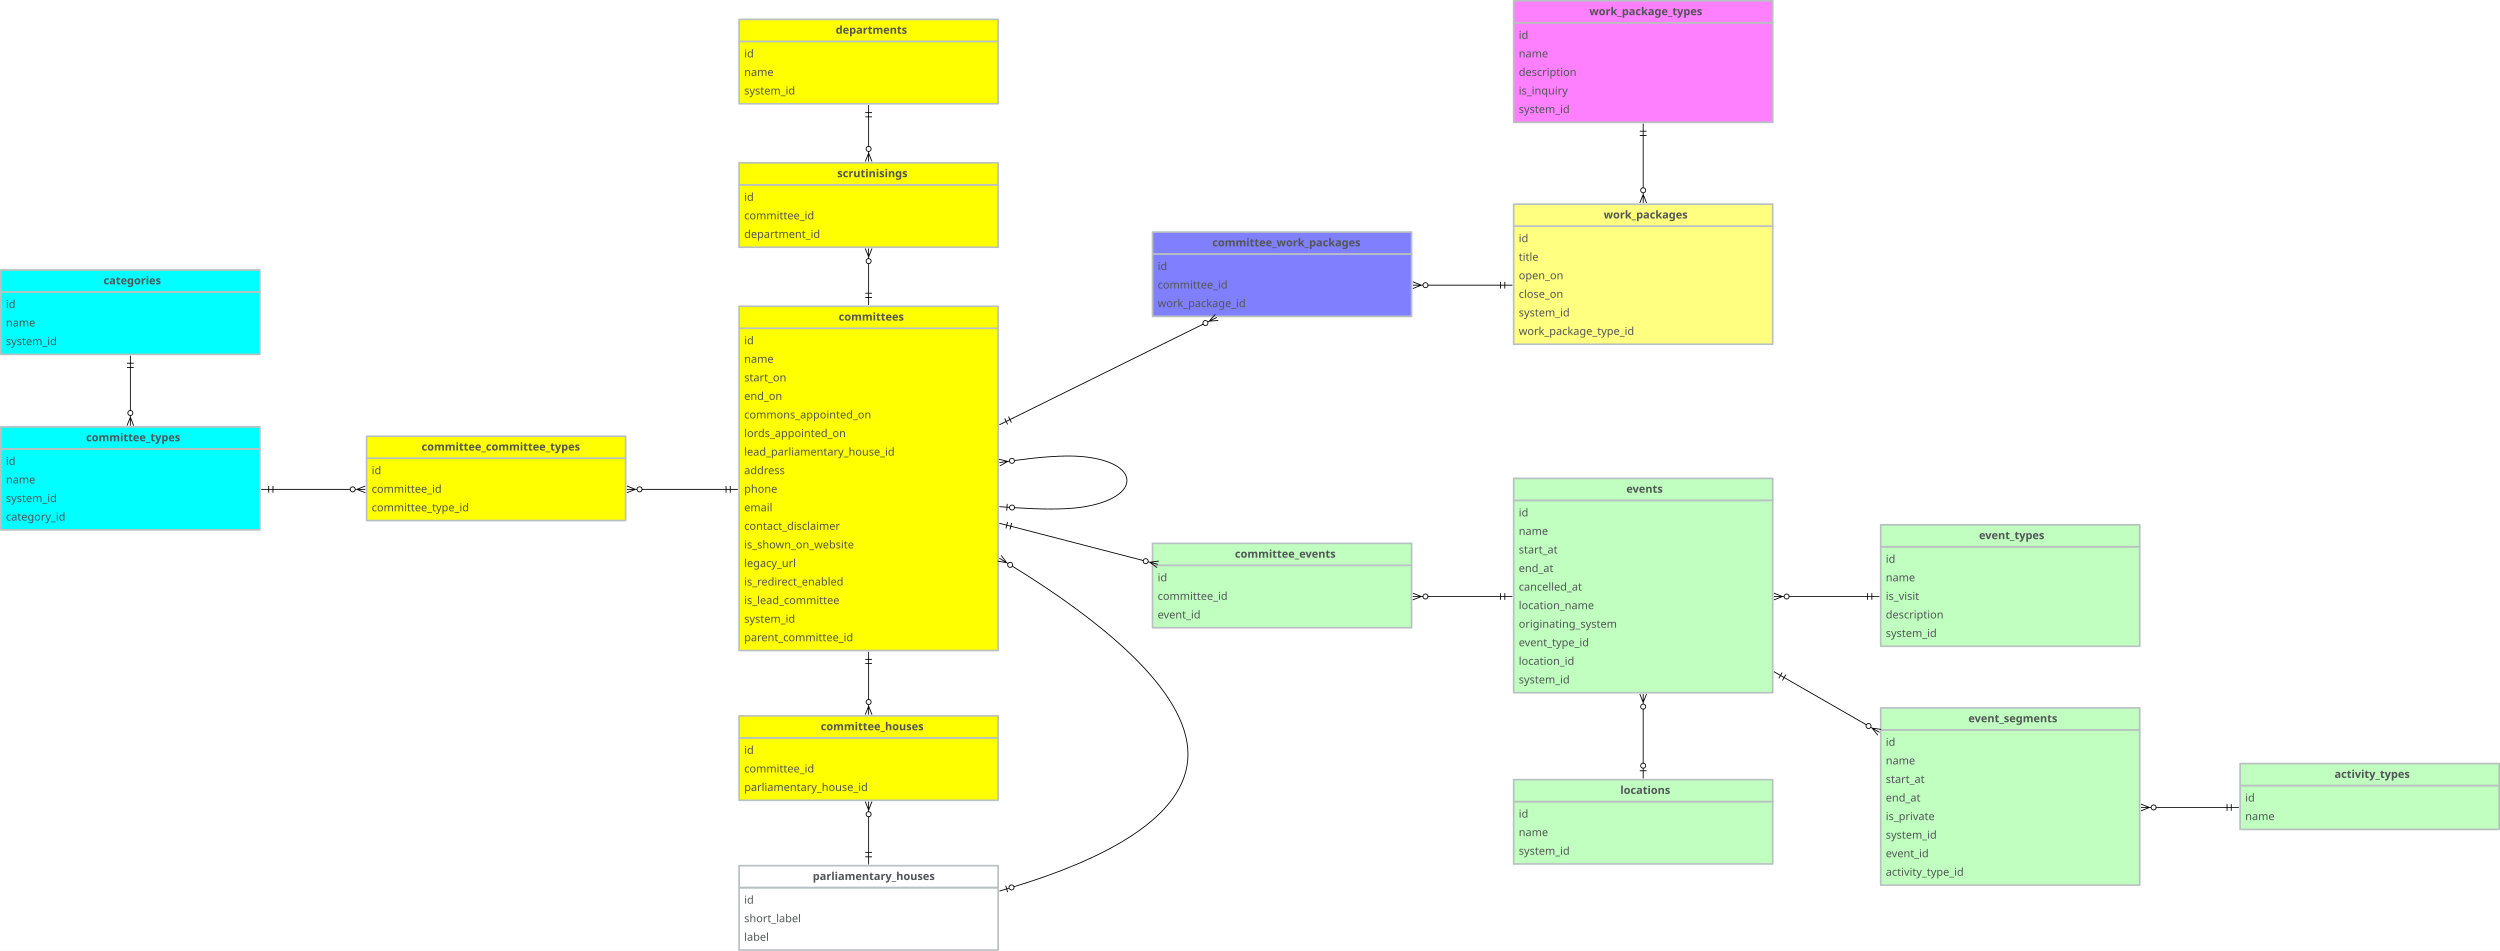
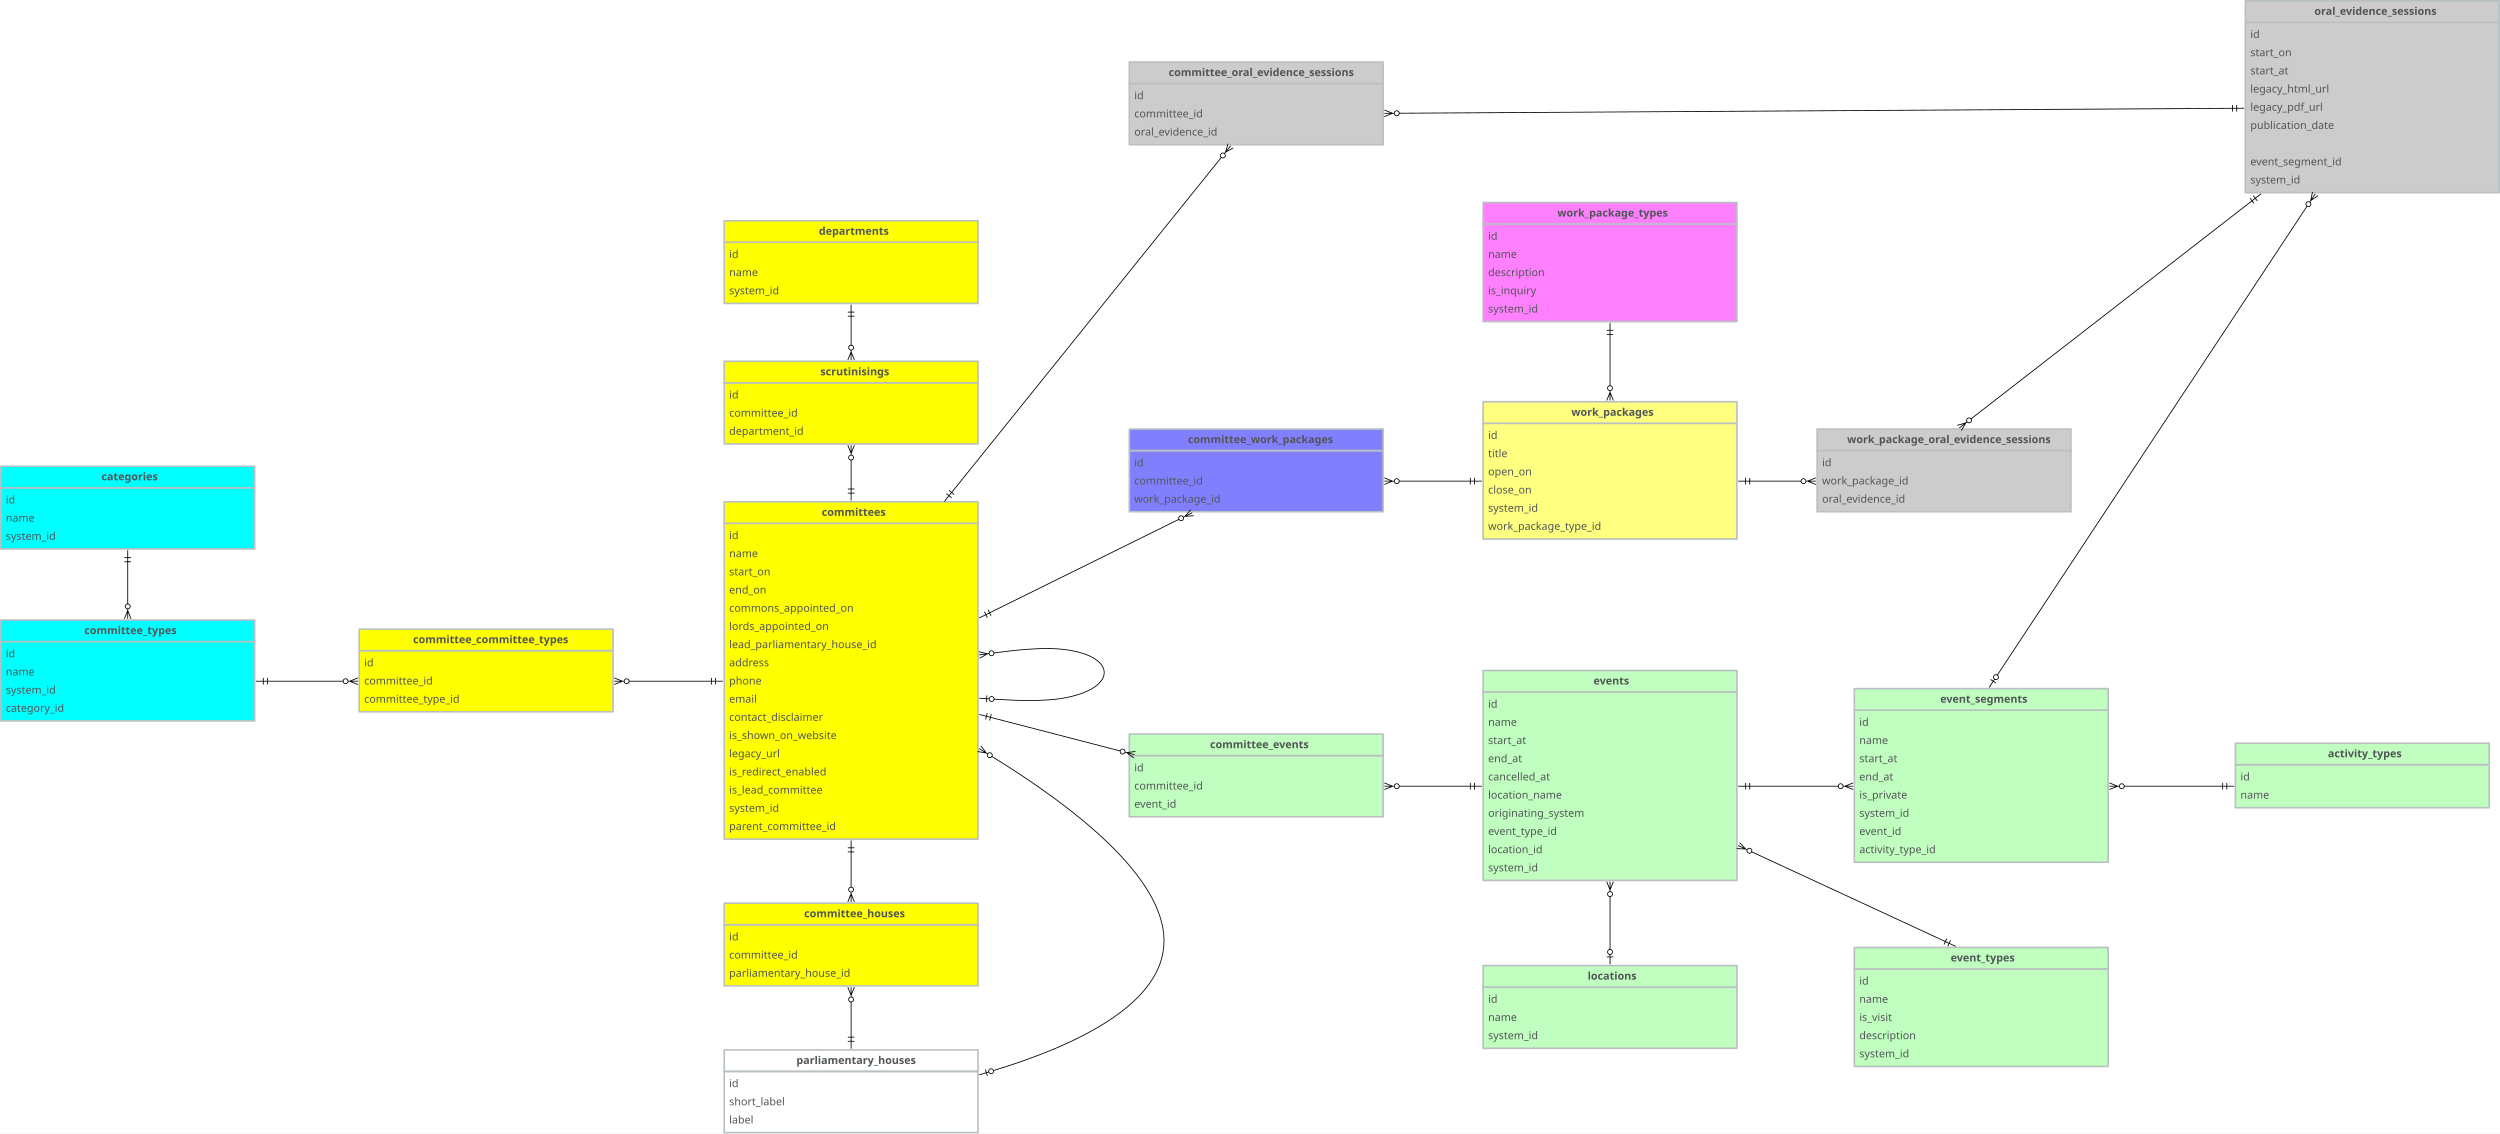
- <svg xmlns="http://www.w3.org/2000/svg" version="1.1" viewBox="36 -214 2963 1127" width="2963" height="1127">
+ <svg xmlns="http://www.w3.org/2000/svg" version="1.1" viewBox="36 -458 3024 1371" width="3024" height="1371">
  <defs>
    <marker orient="auto" overflow="visible" markerUnits="strokeWidth" id="CrowBall_Marker" stroke-linejoin="miter" stroke-miterlimit="10" viewBox="-1 -5 20 10" markerWidth="20" markerHeight="10" color="black">
      <g>
        <path d="M 18 0 L 6 0 M 18 4 L 8 0 L 18 -4 M .879 2.121 C -.293 .95 -.293 -.95 .879 -2.121 C 2.05 -3.293 3.95 -3.293 5.121 -2.121 C 6.293 -.95 6.293 .95 5.121 2.121 C 3.95 3.293 2.05 3.293 .879 2.121" fill="none" stroke="currentColor" stroke-width="1" />
      </g>
    </marker>
    <marker orient="auto" overflow="visible" markerUnits="strokeWidth" id="DoubleBar_Marker" stroke-linejoin="miter" stroke-miterlimit="10" viewBox="-15 -5 16 10" markerWidth="16" markerHeight="10" color="black">
      <g>
        <path d="M -14 0 L 0 0 M -5 -4 L -5 4 M 0 -4 L 0 4" fill="none" stroke="currentColor" stroke-width="1" />
      </g>
    </marker>
    <marker orient="auto" overflow="visible" markerUnits="strokeWidth" id="BarBall_Marker" stroke-linejoin="miter" stroke-miterlimit="10" viewBox="-19 -5 20 10" markerWidth="20" markerHeight="10" color="black">
      <g>
        <path d="M -18 0 L -6 0 M -9 -4 L -9 4 M -.879 -2.121 C .293 -.95 .293 .95 -.879 2.121 C -2.05 3.293 -3.95 3.293 -5.121 2.121 C -6.293 .95 -6.293 -.95 -5.121 -2.121 C -3.95 -3.293 -2.05 -3.293 -.879 -2.121" fill="none" stroke="currentColor" stroke-width="1" />
      </g>
    </marker>
  </defs>
-   <g id="Canvas_1" stroke-opacity="1" fill="none" stroke-dasharray="none" fill-opacity="1" stroke="none">
-     <rect fill="white" x="36" y="-214" width="2963" height="1127" />
+   <g id="Canvas_1" stroke-opacity="1" fill-opacity="1" stroke-dasharray="none" fill="none" stroke="none">
+     <rect fill="white" x="36" y="-458" width="3024" height="1371" />
    <g id="Canvas_1_Layer_1">
      <g id="Group_2">
        <g id="Graphic_4">
          <rect x="37" y="132" width="307" height="74" fill="aqua" />
          <rect x="37" y="132" width="307" height="74" stroke="#b9c0c1" stroke-linecap="round" stroke-linejoin="round" stroke-width="2" />
          <text transform="translate(43 138)" fill="#515556">
            <tspan font-family="Avenir" font-size="13" fill="#515556" x="0" y="13">id</tspan>
            <tspan font-family="Avenir" font-size="13" fill="#515556" x="0" y="35">name</tspan>
            <tspan font-family="Avenir" font-size="13" fill="#515556" x="0" y="57">system_id</tspan>
          </text>
        </g>
        <g id="Graphic_3">
          <rect x="37" y="106" width="307" height="26" fill="aqua" />
          <rect x="37" y="106" width="307" height="26" stroke="#b9c0c1" stroke-linecap="round" stroke-linejoin="round" stroke-width="2" />
          <text transform="translate(43 110)" fill="#515556">
            <tspan font-family="Avenir" font-weight="bold" font-size="13" fill="#515556" x="115.722" y="13">categories</tspan>
          </text>
        </g>
      </g>
      <g id="Group_5">
        <g id="Graphic_7">
          <rect x="37" y="318" width="307" height="96" fill="aqua" />
          <rect x="37" y="318" width="307" height="96" stroke="#b9c0c1" stroke-linecap="round" stroke-linejoin="round" stroke-width="2" />
          <text transform="translate(43 324)" fill="#515556">
            <tspan font-family="Avenir" font-size="13" fill="#515556" x="0" y="13">id</tspan>
            <tspan font-family="Avenir" font-size="13" fill="#515556" x="0" y="35">name</tspan>
            <tspan font-family="Avenir" font-size="13" fill="#515556" x="0" y="57">system_id</tspan>
            <tspan font-family="Avenir" font-size="13" fill="#515556" x="0" y="79">category_id</tspan>
          </text>
        </g>
        <g id="Graphic_6">
          <rect x="37" y="292" width="307" height="26" fill="aqua" />
          <rect x="37" y="292" width="307" height="26" stroke="#b9c0c1" stroke-linecap="round" stroke-linejoin="round" stroke-width="2" />
          <text transform="translate(43 296)" fill="#515556">
            <tspan font-family="Avenir" font-weight="bold" font-size="13" fill="#515556" x="95.013" y="13">committee_types</tspan>
          </text>
        </g>
      </g>
      <g id="Line_8">
        <line x1="190.5" y1="221.5" x2="190.5" y2="272.5" marker-end="url(#CrowBall_Marker)" marker-start="url(#DoubleBar_Marker)" stroke="black" stroke-linecap="round" stroke-linejoin="round" stroke-width="1" />
      </g>
      <g id="Group_9">
        <g id="Graphic_11">
          <rect x="470.5" y="329" width="307" height="74" fill="yellow" />
          <rect x="470.5" y="329" width="307" height="74" stroke="#b9c0c1" stroke-linecap="round" stroke-linejoin="round" stroke-width="2" />
          <text transform="translate(476.5 335)" fill="#515556">
            <tspan font-family="Avenir" font-size="13" fill="#515556" x="0" y="13">id</tspan>
            <tspan font-family="Avenir" font-size="13" fill="#515556" x="0" y="35">committee_id</tspan>
            <tspan font-family="Avenir" font-size="13" fill="#515556" x="0" y="57">committee_type_id</tspan>
          </text>
        </g>
        <g id="Graphic_10">
          <rect x="470.5" y="303" width="307" height="26" fill="yellow" />
          <rect x="470.5" y="303" width="307" height="26" stroke="#b9c0c1" stroke-linecap="round" stroke-linejoin="round" stroke-width="2" />
          <text transform="translate(476.5 307)" fill="#515556">
            <tspan font-family="Avenir" font-weight="bold" font-size="13" fill="#515556" x="59.139" y="13">committee_committee_types</tspan>
          </text>
        </g>
      </g>
      <g id="Line_12">
        <line x1="359.5" y1="366" x2="451" y2="366" marker-end="url(#CrowBall_Marker)" marker-start="url(#DoubleBar_Marker)" stroke="black" stroke-linecap="round" stroke-linejoin="round" stroke-width="1" />
      </g>
      <g id="Group_13">
        <g id="Graphic_15">
          <rect x="912" y="175" width="307" height="382" fill="yellow" />
          <rect x="912" y="175" width="307" height="382" stroke="#b9c0c1" stroke-linecap="round" stroke-linejoin="round" stroke-width="2" />
          <text transform="translate(918 181)" fill="#515556">
            <tspan font-family="Avenir" font-size="13" fill="#515556" x="0" y="13">id</tspan>
            <tspan font-family="Avenir" font-size="13" fill="#515556" x="0" y="35">name</tspan>
            <tspan font-family="Avenir" font-size="13" fill="#515556" x="0" y="57">start_on</tspan>
            <tspan font-family="Avenir" font-size="13" fill="#515556" x="0" y="79">end_on</tspan>
            <tspan font-family="Avenir" font-size="13" fill="#515556" x="0" y="101">commons_appointed_on</tspan>
            <tspan font-family="Avenir" font-size="13" fill="#515556" x="0" y="123">lords_appointed_on</tspan>
            <tspan font-family="Avenir" font-size="13" fill="#515556" x="0" y="145">lead_parliamentary_house_id</tspan>
            <tspan font-family="Avenir" font-size="13" fill="#515556" x="0" y="167">address</tspan>
            <tspan font-family="Avenir" font-size="13" fill="#515556" x="0" y="189">phone</tspan>
            <tspan font-family="Avenir" font-size="13" fill="#515556" x="0" y="211">email</tspan>
            <tspan font-family="Avenir" font-size="13" fill="#515556" x="0" y="233">contact_disclaimer</tspan>
            <tspan font-family="Avenir" font-size="13" fill="#515556" x="0" y="255">is_shown_on_website</tspan>
            <tspan font-family="Avenir" font-size="13" fill="#515556" x="0" y="277">legacy_url</tspan>
            <tspan font-family="Avenir" font-size="13" fill="#515556" x="0" y="299">is_redirect_enabled</tspan>
            <tspan font-family="Avenir" font-size="13" fill="#515556" x="0" y="321">is_lead_committee</tspan>
            <tspan font-family="Avenir" font-size="13" fill="#515556" x="0" y="343">system_id</tspan>
            <tspan font-family="Avenir" font-size="13" fill="#515556" x="0" y="365">parent_committee_id</tspan>
          </text>
        </g>
        <g id="Graphic_14">
          <rect x="912" y="149" width="307" height="26" fill="yellow" />
          <rect x="912" y="149" width="307" height="26" stroke="#b9c0c1" stroke-linecap="round" stroke-linejoin="round" stroke-width="2" />
          <text transform="translate(918 153)" fill="#515556">
            <tspan font-family="Avenir" font-weight="bold" font-size="13" fill="#515556" x="111.99" y="13">committees</tspan>
          </text>
        </g>
      </g>
      <g id="Line_16">
        <line x1="896.5" y1="366" x2="797" y2="366" marker-end="url(#CrowBall_Marker)" marker-start="url(#DoubleBar_Marker)" stroke="black" stroke-linecap="round" stroke-linejoin="round" stroke-width="1" />
      </g>
      <g id="Line_17">
        <path d="M 1238.456 387.727 C 1269.764 389.802 1298.83 390.128 1319 387 C 1390.251 375.951 1388.818 332.949 1317 327 C 1297.043 325.347 1268.757 327.624 1238.311 331.775" marker-end="url(#CrowBall_Marker)" marker-start="url(#BarBall_Marker)" stroke="black" stroke-linecap="round" stroke-linejoin="round" stroke-width="1" />
      </g>
      <g id="Group_18">
        <g id="Graphic_20">
          <rect x="912" y="5" width="307" height="74" fill="yellow" />
          <rect x="912" y="5" width="307" height="74" stroke="#b9c0c1" stroke-linecap="round" stroke-linejoin="round" stroke-width="2" />
          <text transform="translate(918 11)" fill="#515556">
            <tspan font-family="Avenir" font-size="13" fill="#515556" x="0" y="13">id</tspan>
            <tspan font-family="Avenir" font-size="13" fill="#515556" x="0" y="35">committee_id</tspan>
            <tspan font-family="Avenir" font-size="13" fill="#515556" x="0" y="57">department_id</tspan>
          </text>
        </g>
        <g id="Graphic_19">
          <rect x="912" y="-21" width="307" height="26" fill="yellow" />
          <rect x="912" y="-21" width="307" height="26" stroke="#b9c0c1" stroke-linecap="round" stroke-linejoin="round" stroke-width="2" />
          <text transform="translate(918 -17)" fill="#515556">
            <tspan font-family="Avenir" font-weight="bold" font-size="13" fill="#515556" x="110.287" y="13">scrutinisings</tspan>
          </text>
        </g>
      </g>
      <g id="Line_21">
        <line x1="1065.5" y1="133.5" x2="1065.5" y2="98.5" marker-end="url(#CrowBall_Marker)" marker-start="url(#DoubleBar_Marker)" stroke="black" stroke-linecap="round" stroke-linejoin="round" stroke-width="1" />
      </g>
      <g id="Group_22">
        <g id="Graphic_24">
          <rect x="912" y="-165" width="307" height="74" fill="yellow" />
          <rect x="912" y="-165" width="307" height="74" stroke="#b9c0c1" stroke-linecap="round" stroke-linejoin="round" stroke-width="2" />
          <text transform="translate(918 -159)" fill="#515556">
            <tspan font-family="Avenir" font-size="13" fill="#515556" x="0" y="13">id</tspan>
            <tspan font-family="Avenir" font-size="13" fill="#515556" x="0" y="35">name</tspan>
            <tspan font-family="Avenir" font-size="13" fill="#515556" x="0" y="57">system_id</tspan>
          </text>
        </g>
        <g id="Graphic_23">
          <rect x="912" y="-191" width="307" height="26" fill="yellow" />
          <rect x="912" y="-191" width="307" height="26" stroke="#b9c0c1" stroke-linecap="round" stroke-linejoin="round" stroke-width="2" />
          <text transform="translate(918 -187)" fill="#515556">
            <tspan font-family="Avenir" font-weight="bold" font-size="13" fill="#515556" x="108.5" y="13">departments</tspan>
          </text>
        </g>
      </g>
      <g id="Line_25">
        <line x1="1065.5" y1="-75.5" x2="1065.5" y2="-40.5" marker-end="url(#CrowBall_Marker)" marker-start="url(#DoubleBar_Marker)" stroke="black" stroke-linecap="round" stroke-linejoin="round" stroke-width="1" />
      </g>
      <g id="Group_26">
        <g id="Graphic_28">
          <rect x="912" y="660.5" width="307" height="74" fill="yellow" />
          <rect x="912" y="660.5" width="307" height="74" stroke="#b9c0c1" stroke-linecap="round" stroke-linejoin="round" stroke-width="2" />
          <text transform="translate(918 666.5)" fill="#515556">
            <tspan font-family="Avenir" font-size="13" fill="#515556" x="0" y="13">id</tspan>
            <tspan font-family="Avenir" font-size="13" fill="#515556" x="0" y="35">committee_id</tspan>
            <tspan font-family="Avenir" font-size="13" fill="#515556" x="0" y="57">parliamentary_house_id</tspan>
          </text>
        </g>
        <g id="Graphic_27">
          <rect x="912" y="634.5" width="307" height="26" fill="yellow" />
          <rect x="912" y="634.5" width="307" height="26" stroke="#b9c0c1" stroke-linecap="round" stroke-linejoin="round" stroke-width="2" />
          <text transform="translate(918 638.5)" fill="#515556">
            <tspan font-family="Avenir" font-weight="bold" font-size="13" fill="#515556" x="90.697" y="13">committee_houses</tspan>
          </text>
        </g>
      </g>
      <g id="Group_29">
        <g id="Graphic_31">
          <rect x="912" y="838" width="307" height="74" stroke="#b9c0c1" stroke-linecap="round" stroke-linejoin="round" stroke-width="2" />
          <text transform="translate(918 844)" fill="#515556">
            <tspan font-family="Avenir" font-size="13" fill="#515556" x="0" y="13">id</tspan>
            <tspan font-family="Avenir" font-size="13" fill="#515556" x="0" y="35">short_label</tspan>
            <tspan font-family="Avenir" font-size="13" fill="#515556" x="0" y="57">label</tspan>
          </text>
        </g>
        <g id="Graphic_30">
          <rect x="912" y="812" width="307" height="26" stroke="#b9c0c1" stroke-linecap="round" stroke-linejoin="round" stroke-width="2" />
          <text transform="translate(918 816)" fill="#515556">
            <tspan font-family="Avenir" font-weight="bold" font-size="13" fill="#515556" x="81.291" y="13">parliamentary_houses</tspan>
          </text>
        </g>
      </g>
      <g id="Line_32">
        <line x1="1065.5" y1="572.5" x2="1065.5" y2="615" marker-end="url(#CrowBall_Marker)" marker-start="url(#DoubleBar_Marker)" stroke="black" stroke-linecap="round" stroke-linejoin="round" stroke-width="1" />
      </g>
      <g id="Line_33">
        <line x1="1065.5" y1="796.5" x2="1065.5" y2="754" marker-end="url(#CrowBall_Marker)" marker-start="url(#DoubleBar_Marker)" stroke="black" stroke-linecap="round" stroke-linejoin="round" stroke-width="1" />
      </g>
      <g id="Line_35">
        <path d="M 1237.746 836.91 C 1337.685 806.615 1444 756.425 1444 680 C 1444 603.085 1336.316 518.887 1235.823 457.058" marker-end="url(#CrowBall_Marker)" marker-start="url(#BarBall_Marker)" stroke="black" stroke-linecap="round" stroke-linejoin="round" stroke-width="1" />
      </g>
      <g id="Group_36">
        <g id="Graphic_38">
          <rect x="1830" y="-187" width="307" height="118" fill="#ff80ff" />
          <rect x="1830" y="-187" width="307" height="118" stroke="#b9c0c1" stroke-linecap="round" stroke-linejoin="round" stroke-width="2" />
          <text transform="translate(1836 -181)" fill="#515556">
            <tspan font-family="Avenir" font-size="13" fill="#515556" x="0" y="13">id</tspan>
            <tspan font-family="Avenir" font-size="13" fill="#515556" x="0" y="35">name</tspan>
            <tspan font-family="Avenir" font-size="13" fill="#515556" x="0" y="57">description</tspan>
            <tspan font-family="Avenir" font-size="13" fill="#515556" x="0" y="79">is_inquiry</tspan>
            <tspan font-family="Avenir" font-size="13" fill="#515556" x="0" y="101">system_id</tspan>
          </text>
        </g>
        <g id="Graphic_37">
          <rect x="1830" y="-213" width="307" height="26" fill="#ff80ff" />
          <rect x="1830" y="-213" width="307" height="26" stroke="#b9c0c1" stroke-linecap="round" stroke-linejoin="round" stroke-width="2" />
          <text transform="translate(1836 -209)" fill="#515556">
            <tspan font-family="Avenir" font-weight="bold" font-size="13" fill="#515556" x="83.703" y="13">work_package_types</tspan>
          </text>
        </g>
      </g>
      <g id="Group_39">
        <g id="Graphic_41">
          <rect x="1830" y="54" width="307" height="140" fill="#ffff80" />
          <rect x="1830" y="54" width="307" height="140" stroke="#b9c0c1" stroke-linecap="round" stroke-linejoin="round" stroke-width="2" />
          <text transform="translate(1836 60)" fill="#515556">
            <tspan font-family="Avenir" font-size="13" fill="#515556" x="0" y="13">id</tspan>
            <tspan font-family="Avenir" font-size="13" fill="#515556" x="0" y="35">title</tspan>
            <tspan font-family="Avenir" font-size="13" fill="#515556" x="0" y="57">open_on</tspan>
            <tspan font-family="Avenir" font-size="13" fill="#515556" x="0" y="79">close_on</tspan>
            <tspan font-family="Avenir" font-size="13" fill="#515556" x="0" y="101">system_id</tspan>
            <tspan font-family="Avenir" font-size="13" fill="#515556" x="0" y="123">work_package_type_id</tspan>
          </text>
        </g>
        <g id="Graphic_40">
          <rect x="1830" y="28" width="307" height="26" fill="#ffff80" />
          <rect x="1830" y="28" width="307" height="26" stroke="#b9c0c1" stroke-linecap="round" stroke-linejoin="round" stroke-width="2" />
          <text transform="translate(1836 32)" fill="#515556">
            <tspan font-family="Avenir" font-weight="bold" font-size="13" fill="#515556" x="100.68" y="13">work_packages</tspan>
          </text>
        </g>
      </g>
      <g id="Line_42">
        <line x1="1983.5" y1="-53.5" x2="1983.5" y2="8.5" marker-end="url(#CrowBall_Marker)" marker-start="url(#DoubleBar_Marker)" stroke="black" stroke-linecap="round" stroke-linejoin="round" stroke-width="1" />
      </g>
      <g id="Group_43">
        <g id="Graphic_45">
          <rect x="1402" y="87" width="307" height="74" fill="#8080ff" />
          <rect x="1402" y="87" width="307" height="74" stroke="#b9c0c1" stroke-linecap="round" stroke-linejoin="round" stroke-width="2" />
          <text transform="translate(1408 93)" fill="#515556">
            <tspan font-family="Avenir" font-size="13" fill="#515556" x="0" y="13">id</tspan>
            <tspan font-family="Avenir" font-size="13" fill="#515556" x="0" y="35">committee_id</tspan>
            <tspan font-family="Avenir" font-size="13" fill="#515556" x="0" y="57">work_package_id</tspan>
          </text>
        </g>
        <g id="Graphic_44">
          <rect x="1402" y="61" width="307" height="26" fill="#8080ff" />
          <rect x="1402" y="61" width="307" height="26" stroke="#b9c0c1" stroke-linecap="round" stroke-linejoin="round" stroke-width="2" />
          <text transform="translate(1408 65)" fill="#515556">
            <tspan font-family="Avenir" font-weight="bold" font-size="13" fill="#515556" x="64.807" y="13">committee_work_packages</tspan>
          </text>
        </g>
      </g>
      <g id="Line_46">
        <line x1="1814.5" y1="124" x2="1728.5" y2="124" marker-end="url(#CrowBall_Marker)" marker-start="url(#DoubleBar_Marker)" stroke="black" stroke-linecap="round" stroke-linejoin="round" stroke-width="1" />
      </g>
      <g id="Line_47">
        <line x1="1233.001" y1="283.275" x2="1461.97" y2="170.192" marker-end="url(#CrowBall_Marker)" marker-start="url(#DoubleBar_Marker)" stroke="black" stroke-linecap="round" stroke-linejoin="round" stroke-width="1" />
      </g>
      <g id="Group_51">
        <g id="Graphic_53">
          <rect x="1830" y="379" width="307" height="228" fill="#c0ffc0" />
          <rect x="1830" y="379" width="307" height="228" stroke="#b9c0c1" stroke-linecap="round" stroke-linejoin="round" stroke-width="2" />
          <text transform="translate(1836 385)" fill="#515556">
            <tspan font-family="Avenir" font-size="13" fill="#515556" x="0" y="13">id</tspan>
            <tspan font-family="Avenir" font-size="13" fill="#515556" x="0" y="35">name</tspan>
            <tspan font-family="Avenir" font-size="13" fill="#515556" x="0" y="57">start_at</tspan>
            <tspan font-family="Avenir" font-size="13" fill="#515556" x="0" y="79">end_at</tspan>
            <tspan font-family="Avenir" font-size="13" fill="#515556" x="0" y="101">cancelled_at</tspan>
            <tspan font-family="Avenir" font-size="13" fill="#515556" x="0" y="123">location_name</tspan>
            <tspan font-family="Avenir" font-size="13" fill="#515556" x="0" y="145">originating_system</tspan>
            <tspan font-family="Avenir" font-size="13" fill="#515556" x="0" y="167">event_type_id</tspan>
            <tspan font-family="Avenir" font-size="13" fill="#515556" x="0" y="189">location_id</tspan>
            <tspan font-family="Avenir" font-size="13" fill="#515556" x="0" y="211">system_id</tspan>
          </text>
        </g>
        <g id="Graphic_52">
          <rect x="1830" y="353" width="307" height="26" fill="#c0ffc0" />
          <rect x="1830" y="353" width="307" height="26" stroke="#b9c0c1" stroke-linecap="round" stroke-linejoin="round" stroke-width="2" />
          <text transform="translate(1836 357)" fill="#515556">
            <tspan font-family="Avenir" font-weight="bold" font-size="13" fill="#515556" x="127.519" y="13">events</tspan>
          </text>
        </g>
      </g>
      <g id="Group_54">
        <g id="Graphic_56">
-           <rect x="2265" y="434" width="307" height="118" fill="#c0ffc0" />
-           <rect x="2265" y="434" width="307" height="118" stroke="#b9c0c1" stroke-linecap="round" stroke-linejoin="round" stroke-width="2" />
-           <text transform="translate(2271 440)" fill="#515556">
+           <rect x="2279" y="714" width="307" height="118" fill="#c0ffc0" />
+           <rect x="2279" y="714" width="307" height="118" stroke="#b9c0c1" stroke-linecap="round" stroke-linejoin="round" stroke-width="2" />
+           <text transform="translate(2285 720)" fill="#515556">
            <tspan font-family="Avenir" font-size="13" fill="#515556" x="0" y="13">id</tspan>
            <tspan font-family="Avenir" font-size="13" fill="#515556" x="0" y="35">name</tspan>
            <tspan font-family="Avenir" font-size="13" fill="#515556" x="0" y="57">is_visit</tspan>
            <tspan font-family="Avenir" font-size="13" fill="#515556" x="0" y="79">description</tspan>
            <tspan font-family="Avenir" font-size="13" fill="#515556" x="0" y="101">system_id</tspan>
          </text>
        </g>
        <g id="Graphic_55">
-           <rect x="2265" y="408" width="307" height="26" fill="#c0ffc0" />
-           <rect x="2265" y="408" width="307" height="26" stroke="#b9c0c1" stroke-linecap="round" stroke-linejoin="round" stroke-width="2" />
-           <text transform="translate(2271 412)" fill="#515556">
+           <rect x="2279" y="688" width="307" height="26" fill="#c0ffc0" />
+           <rect x="2279" y="688" width="307" height="26" stroke="#b9c0c1" stroke-linecap="round" stroke-linejoin="round" stroke-width="2" />
+           <text transform="translate(2285 692)" fill="#515556">
            <tspan font-family="Avenir" font-weight="bold" font-size="13" fill="#515556" x="110.541" y="13">event_types</tspan>
          </text>
        </g>
      </g>
      <g id="Line_57">
-         <line x1="2249.5" y1="493" x2="2156.5" y2="493" marker-end="url(#CrowBall_Marker)" marker-start="url(#DoubleBar_Marker)" stroke="black" stroke-linecap="round" stroke-linejoin="round" stroke-width="1" />
+         <line x1="2389.122" y1="680.905" x2="2154.786" y2="572.349" marker-end="url(#CrowBall_Marker)" marker-start="url(#DoubleBar_Marker)" stroke="black" stroke-linecap="round" stroke-linejoin="round" stroke-width="1" />
      </g>
      <g id="Group_58">
        <g id="Graphic_60">
          <rect x="1402" y="456" width="307" height="74" fill="#c0ffc0" />
          <rect x="1402" y="456" width="307" height="74" stroke="#b9c0c1" stroke-linecap="round" stroke-linejoin="round" stroke-width="2" />
          <text transform="translate(1408 462)" fill="#515556">
            <tspan font-family="Avenir" font-size="13" fill="#515556" x="0" y="13">id</tspan>
            <tspan font-family="Avenir" font-size="13" fill="#515556" x="0" y="35">committee_id</tspan>
            <tspan font-family="Avenir" font-size="13" fill="#515556" x="0" y="57">event_id</tspan>
          </text>
        </g>
        <g id="Graphic_59">
          <rect x="1402" y="430" width="307" height="26" fill="#c0ffc0" />
          <rect x="1402" y="430" width="307" height="26" stroke="#b9c0c1" stroke-linecap="round" stroke-linejoin="round" stroke-width="2" />
          <text transform="translate(1408 434)" fill="#515556">
            <tspan font-family="Avenir" font-weight="bold" font-size="13" fill="#515556" x="91.645" y="13">committee_events</tspan>
          </text>
        </g>
      </g>
      <g id="Line_61">
        <line x1="1234.036" y1="409.682" x2="1390.978" y2="450.358" marker-end="url(#CrowBall_Marker)" marker-start="url(#DoubleBar_Marker)" stroke="black" stroke-linecap="round" stroke-linejoin="round" stroke-width="1" />
      </g>
      <g id="Line_62">
        <line x1="1814.5" y1="493" x2="1728.5" y2="493" marker-end="url(#CrowBall_Marker)" marker-start="url(#DoubleBar_Marker)" stroke="black" stroke-linecap="round" stroke-linejoin="round" stroke-width="1" />
      </g>
      <g id="Group_63">
        <g id="Graphic_65">
          <rect x="1830" y="736" width="307" height="74" fill="#c0ffc0" />
          <rect x="1830" y="736" width="307" height="74" stroke="#b9c0c1" stroke-linecap="round" stroke-linejoin="round" stroke-width="2" />
          <text transform="translate(1836 742)" fill="#515556">
            <tspan font-family="Avenir" font-size="13" fill="#515556" x="0" y="13">id</tspan>
            <tspan font-family="Avenir" font-size="13" fill="#515556" x="0" y="35">name</tspan>
            <tspan font-family="Avenir" font-size="13" fill="#515556" x="0" y="57">system_id</tspan>
          </text>
        </g>
        <g id="Graphic_64">
          <rect x="1830" y="710" width="307" height="26" fill="#c0ffc0" />
          <rect x="1830" y="710" width="307" height="26" stroke="#b9c0c1" stroke-linecap="round" stroke-linejoin="round" stroke-width="2" />
          <text transform="translate(1836 714)" fill="#515556">
            <tspan font-family="Avenir" font-weight="bold" font-size="13" fill="#515556" x="120.415" y="13">locations</tspan>
          </text>
        </g>
      </g>
      <g id="Line_66">
        <line x1="1983.5" y1="690.5" x2="1983.5" y2="626.5" marker-end="url(#CrowBall_Marker)" marker-start="url(#BarBall_Marker)" stroke="black" stroke-linecap="round" stroke-linejoin="round" stroke-width="1" />
      </g>
      <g id="Group_67">
        <g id="Graphic_69">
-           <rect x="2265" y="651" width="307" height="184" fill="#c0ffc0" />
-           <rect x="2265" y="651" width="307" height="184" stroke="#b9c0c1" stroke-linecap="round" stroke-linejoin="round" stroke-width="2" />
-           <text transform="translate(2271 657)" fill="#515556">
+           <rect x="2279" y="401" width="307" height="184" fill="#c0ffc0" />
+           <rect x="2279" y="401" width="307" height="184" stroke="#b9c0c1" stroke-linecap="round" stroke-linejoin="round" stroke-width="2" />
+           <text transform="translate(2285 407)" fill="#515556">
            <tspan font-family="Avenir" font-size="13" fill="#515556" x="0" y="13">id</tspan>
            <tspan font-family="Avenir" font-size="13" fill="#515556" x="0" y="35">name</tspan>
            <tspan font-family="Avenir" font-size="13" fill="#515556" x="0" y="57">start_at</tspan>
            <tspan font-family="Avenir" font-size="13" fill="#515556" x="0" y="79">end_at</tspan>
            <tspan font-family="Avenir" font-size="13" fill="#515556" x="0" y="101">is_private</tspan>
            <tspan font-family="Avenir" font-size="13" fill="#515556" x="0" y="123">system_id</tspan>
            <tspan font-family="Avenir" font-size="13" fill="#515556" x="0" y="145">event_id</tspan>
            <tspan font-family="Avenir" font-size="13" fill="#515556" x="0" y="167">activity_type_id</tspan>
          </text>
        </g>
        <g id="Graphic_68">
-           <rect x="2265" y="625" width="307" height="26" fill="#c0ffc0" />
-           <rect x="2265" y="625" width="307" height="26" stroke="#b9c0c1" stroke-linecap="round" stroke-linejoin="round" stroke-width="2" />
-           <text transform="translate(2271 629)" fill="#515556">
+           <rect x="2279" y="375" width="307" height="26" fill="#c0ffc0" />
+           <rect x="2279" y="375" width="307" height="26" stroke="#b9c0c1" stroke-linecap="round" stroke-linejoin="round" stroke-width="2" />
+           <text transform="translate(2285 379)" fill="#515556">
            <tspan font-family="Avenir" font-weight="bold" font-size="13" fill="#515556" x="97.912" y="13">event_segments</tspan>
          </text>
        </g>
      </g>
      <g id="Group_70">
        <g id="Graphic_72">
-           <rect x="2691" y="717" width="307" height="52" fill="#c0ffc0" />
-           <rect x="2691" y="717" width="307" height="52" stroke="#b9c0c1" stroke-linecap="round" stroke-linejoin="round" stroke-width="2" />
-           <text transform="translate(2697 723)" fill="#515556">
+           <rect x="2740" y="467" width="307" height="52" fill="#c0ffc0" />
+           <rect x="2740" y="467" width="307" height="52" stroke="#b9c0c1" stroke-linecap="round" stroke-linejoin="round" stroke-width="2" />
+           <text transform="translate(2746 473)" fill="#515556">
            <tspan font-family="Avenir" font-size="13" fill="#515556" x="0" y="13">id</tspan>
            <tspan font-family="Avenir" font-size="13" fill="#515556" x="0" y="35">name</tspan>
          </text>
        </g>
        <g id="Graphic_71">
-           <rect x="2691" y="691" width="307" height="26" fill="#c0ffc0" />
-           <rect x="2691" y="691" width="307" height="26" stroke="#b9c0c1" stroke-linecap="round" stroke-linejoin="round" stroke-width="2" />
-           <text transform="translate(2697 695)" fill="#515556">
+           <rect x="2740" y="441" width="307" height="26" fill="#c0ffc0" />
+           <rect x="2740" y="441" width="307" height="26" stroke="#b9c0c1" stroke-linecap="round" stroke-linejoin="round" stroke-width="2" />
+           <text transform="translate(2746 445)" fill="#515556">
            <tspan font-family="Avenir" font-weight="bold" font-size="13" fill="#515556" x="105.822" y="13">activity_types</tspan>
          </text>
        </g>
      </g>
      <g id="Line_73">
-         <line x1="2150.572" y1="589.018" x2="2247.96" y2="644.989" marker-end="url(#CrowBall_Marker)" marker-start="url(#DoubleBar_Marker)" stroke="black" stroke-linecap="round" stroke-linejoin="round" stroke-width="1" />
+         <line x1="2152.5" y1="493" x2="2259.5" y2="493" marker-end="url(#CrowBall_Marker)" marker-start="url(#DoubleBar_Marker)" stroke="black" stroke-linecap="round" stroke-linejoin="round" stroke-width="1" />
      </g>
      <g id="Line_74">
-         <line x1="2675.5" y1="743" x2="2591.5" y2="743" marker-end="url(#CrowBall_Marker)" marker-start="url(#DoubleBar_Marker)" stroke="black" stroke-linecap="round" stroke-linejoin="round" stroke-width="1" />
+         <line x1="2724.5" y1="493" x2="2605.5" y2="493" marker-end="url(#CrowBall_Marker)" marker-start="url(#DoubleBar_Marker)" stroke="black" stroke-linecap="round" stroke-linejoin="round" stroke-width="1" />
+       </g>
+       <g id="Group_75">
+         <g id="Graphic_77">
+           <rect x="2752" y="-431" width="307" height="206" fill="#ccc" />
+           <rect x="2752" y="-431" width="307" height="206" stroke="#b9c0c1" stroke-linecap="round" stroke-linejoin="round" stroke-width="2" />
+           <text transform="translate(2758 -425)" fill="#515556">
+             <tspan font-family="Avenir" font-size="13" fill="#515556" x="0" y="13">id</tspan>
+             <tspan font-family="Avenir" font-size="13" fill="#515556" x="0" y="35">start_on</tspan>
+             <tspan font-family="Avenir" font-size="13" fill="#515556" x="0" y="57">start_at</tspan>
+             <tspan font-family="Avenir" font-size="13" fill="#515556" x="0" y="79">legacy_html_url</tspan>
+             <tspan font-family="Avenir" font-size="13" fill="#515556" x="0" y="101">legacy_pdf_url</tspan>
+             <tspan font-family="Avenir" font-size="13" fill="#515556" x="0" y="123">publication_date</tspan>
+             <tspan font-family="Avenir" font-size="13" fill="#515556" x="0" y="167">event_segment_id</tspan>
+             <tspan font-family="Avenir" font-size="13" fill="#515556" x="0" y="189">system_id</tspan>
+           </text>
+         </g>
+         <g id="Graphic_76">
+           <rect x="2752" y="-457" width="307" height="26" fill="#ccc" />
+           <rect x="2752" y="-457" width="307" height="26" stroke="#b9c0c1" stroke-linecap="round" stroke-linejoin="round" stroke-width="2" />
+           <text transform="translate(2758 -453)" fill="#515556">
+             <tspan font-family="Avenir" font-weight="bold" font-size="13" fill="#515556" x="77.45" y="13">oral_evidence_sessions</tspan>
+           </text>
+         </g>
+       </g>
+       <g id="Line_78">
+         <line x1="2451.946" y1="358.564" x2="2826.599" y2="-208.564" marker-end="url(#CrowBall_Marker)" marker-start="url(#BarBall_Marker)" stroke="black" stroke-linecap="round" stroke-linejoin="round" stroke-width="1" />
+       </g>
+       <g id="Group_79">
+         <g id="Graphic_81">
+           <rect x="2234" y="87" width="307" height="74" fill="#ccc" />
+           <rect x="2234" y="87" width="307" height="74" stroke="#b9c0c1" stroke-linecap="round" stroke-linejoin="round" stroke-width="2" />
+           <text transform="translate(2240 93)" fill="#515556">
+             <tspan font-family="Avenir" font-size="13" fill="#515556" x="0" y="13">id</tspan>
+             <tspan font-family="Avenir" font-size="13" fill="#515556" x="0" y="35">work_package_id</tspan>
+             <tspan font-family="Avenir" font-size="13" fill="#515556" x="0" y="57">oral_evidence_id</tspan>
+           </text>
+         </g>
+         <g id="Graphic_80">
+           <rect x="2234" y="61" width="307" height="26" fill="#ccc" />
+           <rect x="2234" y="61" width="307" height="26" stroke="#b9c0c1" stroke-linecap="round" stroke-linejoin="round" stroke-width="2" />
+           <text transform="translate(2240 65)" fill="#515556">
+             <tspan font-family="Avenir" font-weight="bold" font-size="13" fill="#515556" x="30.266" y="13">work_package_oral_evidence_sessions</tspan>
+           </text>
+         </g>
+       </g>
+       <g id="Line_82">
+         <line x1="2760.035" y1="-215.11" x2="2420.155" y2="48.658" marker-end="url(#CrowBall_Marker)" marker-start="url(#DoubleBar_Marker)" stroke="black" stroke-linecap="round" stroke-linejoin="round" stroke-width="1" />
+       </g>
+       <g id="Line_83">
+         <line x1="2152.5" y1="124" x2="2214.5" y2="124" marker-end="url(#CrowBall_Marker)" marker-start="url(#DoubleBar_Marker)" stroke="black" stroke-linecap="round" stroke-linejoin="round" stroke-width="1" />
+       </g>
+       <g id="Group_84">
+         <g id="Graphic_86">
+           <rect x="1402" y="-357" width="307" height="74" fill="#ccc" />
+           <rect x="1402" y="-357" width="307" height="74" stroke="#b9c0c1" stroke-linecap="round" stroke-linejoin="round" stroke-width="2" />
+           <text transform="translate(1408 -351)" fill="#515556">
+             <tspan font-family="Avenir" font-size="13" fill="#515556" x="0" y="13">id</tspan>
+             <tspan font-family="Avenir" font-size="13" fill="#515556" x="0" y="35">committee_id</tspan>
+             <tspan font-family="Avenir" font-size="13" fill="#515556" x="0" y="57">oral_evidence_id</tspan>
+           </text>
+         </g>
+         <g id="Graphic_85">
+           <rect x="1402" y="-383" width="307" height="26" fill="#ccc" />
+           <rect x="1402" y="-383" width="307" height="26" stroke="#b9c0c1" stroke-linecap="round" stroke-linejoin="round" stroke-width="2" />
+           <text transform="translate(1408 -379)" fill="#515556">
+             <tspan font-family="Avenir" font-weight="bold" font-size="13" fill="#515556" x="41.576" y="13">committee_oral_evidence_sessions</tspan>
+           </text>
+         </g>
+       </g>
+       <g id="Line_87">
+         <line x1="1187.092" y1="137.704" x2="1513.314" y2="-267.588" marker-end="url(#CrowBall_Marker)" marker-start="url(#DoubleBar_Marker)" stroke="black" stroke-linecap="round" stroke-linejoin="round" stroke-width="1" />
+       </g>
+       <g id="Line_88">
+         <line x1="2736.5" y1="-326.999" x2="1728.5" y2="-321.025" marker-end="url(#CrowBall_Marker)" marker-start="url(#DoubleBar_Marker)" stroke="black" stroke-linecap="round" stroke-linejoin="round" stroke-width="1" />
      </g>
    </g>
  </g>
</svg>
